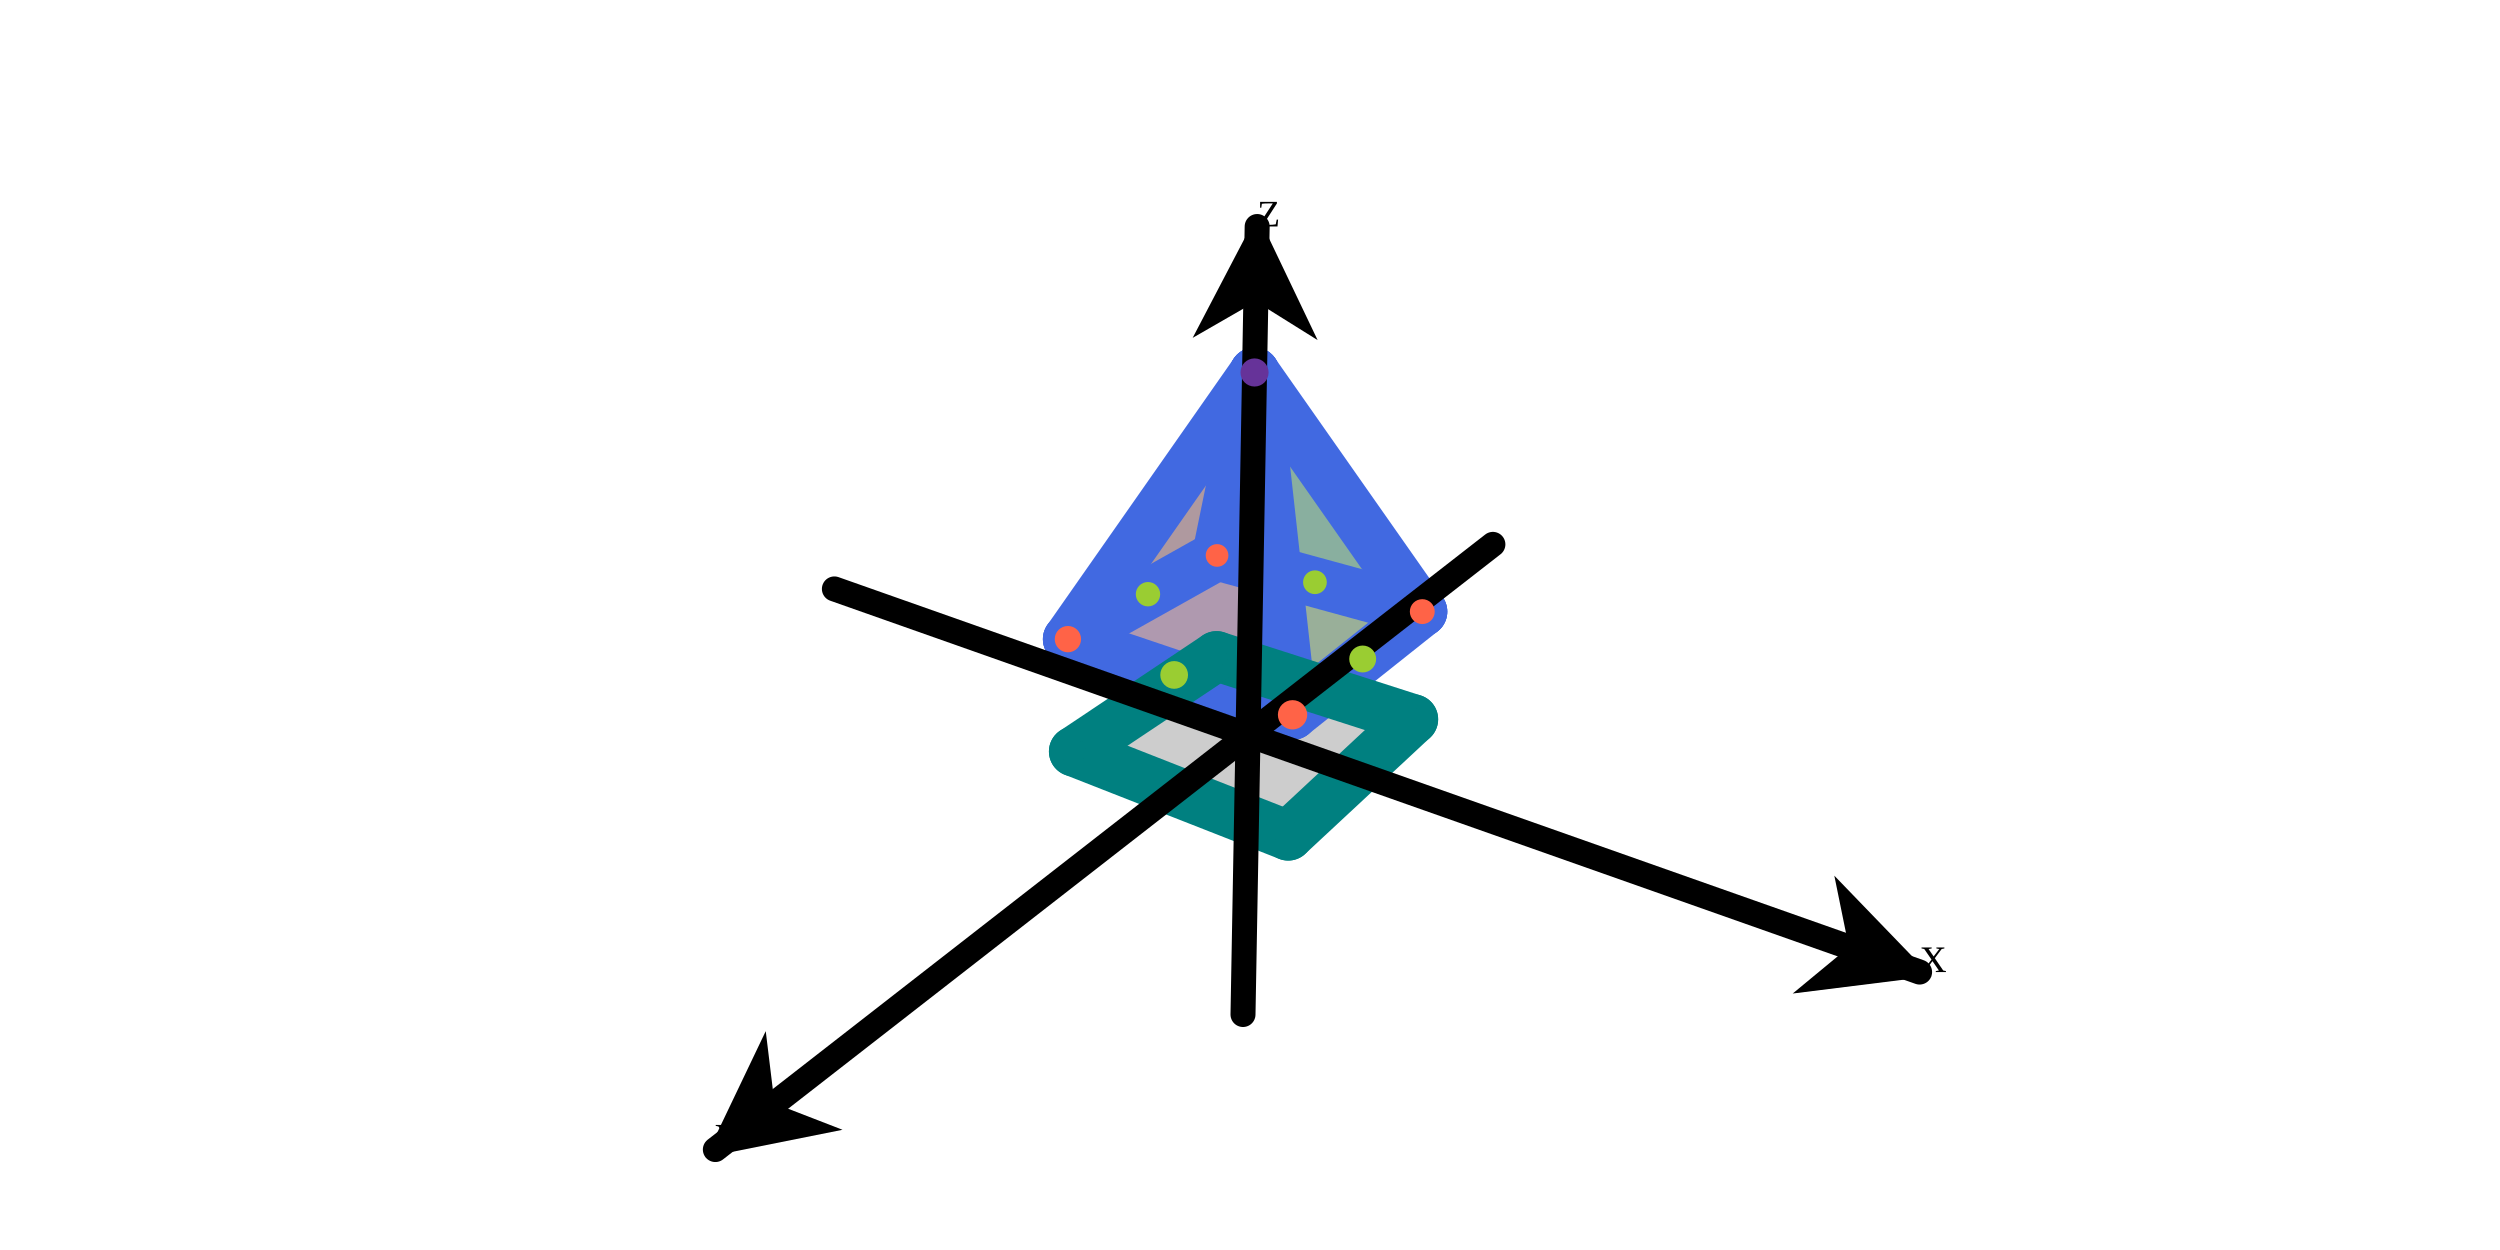
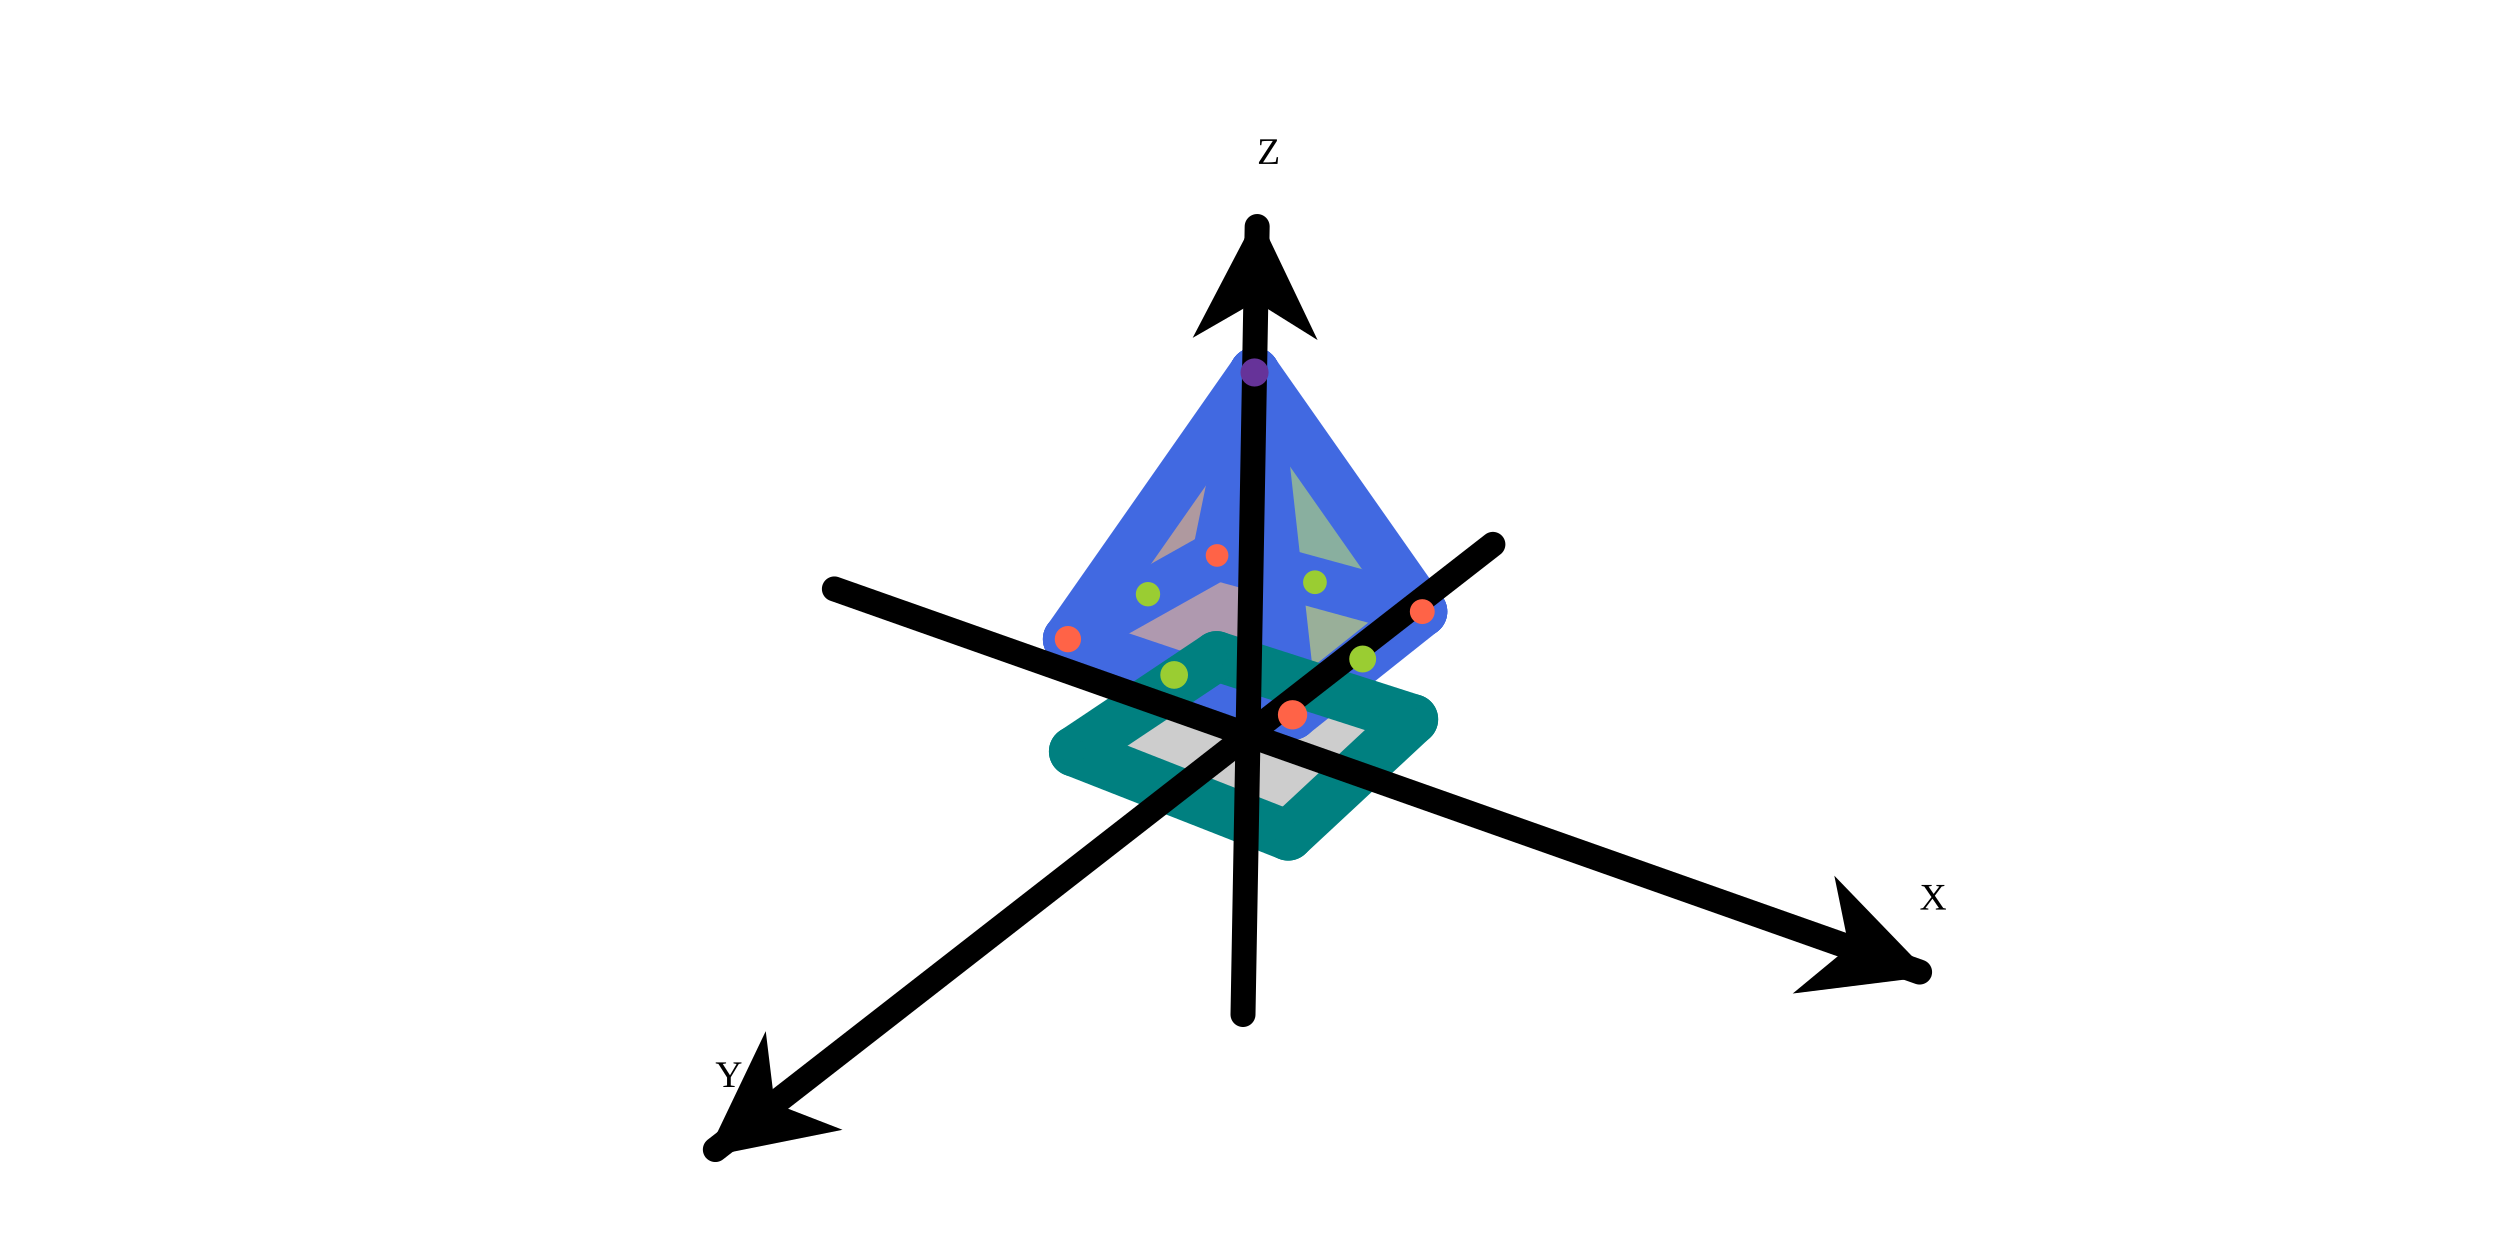
<svg xmlns="http://www.w3.org/2000/svg" viewBox="-100 -100 200 200" width="100" height="50" preserveAspectRatio="xMidYMid slice">
+   <style>
+         text {
+               transform: translate(0, -5px);
+             }
+     </style>
  <polygon fill="#4444" points="3.056 16.845 -14.086 10.118 -2.675 2.493 13.051 7.543" />
  <polygon fill="#5554" points="3.403 7.183 -14.568 1.132 -2.636 -5.564 13.783 -1.071" />
  <polygon fill="#0504" points="3.403 7.183 13.783 -1.071 0.363 -20.202" />
  <polygon fill="#5504" points="-14.568 1.132 -2.636 -5.564 0.363 -20.202" />
  <polygon fill="#0554" points="-2.636 -5.564 13.783 -1.071 0.363 -20.202" />
  <polygon fill="#5054" points="3.403 7.183 -14.568 1.132 0.363 -20.202" />
  <line vector-effect="non-scaling-stroke" stroke-width="2" stroke-linecap="round" stroke="royalblue" r="2" x1="3.403" y1="7.183" x2="0.363" y2="-20.202" />
  <text visibility="hidden" fill="none" opacity="0.5" font-size="1.876" x="1.883" y="-6.509">0</text>
  <line vector-effect="non-scaling-stroke" stroke-width="2" stroke-linecap="round" stroke="royalblue" r="2" x1="-14.568" y1="1.132" x2="0.363" y2="-20.202" />
  <text visibility="hidden" fill="none" opacity="0.5" font-size="1.684" x="-7.103" y="-9.535">1</text>
  <line vector-effect="non-scaling-stroke" stroke-width="2" stroke-linecap="round" stroke="royalblue" r="2" x1="-2.636" y1="-5.564" x2="0.363" y2="-20.202" />
  <text visibility="hidden" fill="none" opacity="0.5" font-size="1.453" x="-1.136" y="-12.883">2</text>
  <line vector-effect="non-scaling-stroke" stroke-width="2" stroke-linecap="round" stroke="royalblue" r="2" x1="13.783" y1="-1.071" x2="0.363" y2="-20.202" />
  <text visibility="hidden" fill="none" opacity="0.5" font-size="1.594" x="7.073" y="-10.636">3</text>
  <line vector-effect="non-scaling-stroke" stroke-width="2" stroke-linecap="round" stroke="royalblue" r="2" x1="3.403" y1="7.183" x2="-14.568" y2="1.132" />
  <text visibility="hidden" fill="none" opacity="0.5" font-size="1.876" x="-5.583" y="4.157">4</text>
  <line vector-effect="non-scaling-stroke" stroke-width="2" stroke-linecap="round" stroke="royalblue" r="2" x1="13.783" y1="-1.071" x2="-2.636" y2="-5.564" />
  <text visibility="hidden" fill="none" opacity="0.5" font-size="1.594" x="5.574" y="-3.317">5</text>
  <line vector-effect="non-scaling-stroke" stroke-width="2" stroke-linecap="round" stroke="royalblue" r="2" x1="-14.568" y1="1.132" x2="-2.636" y2="-5.564" />
  <text visibility="hidden" fill="none" opacity="0.5" font-size="1.684" x="-8.602" y="-2.216">6</text>
  <line vector-effect="non-scaling-stroke" stroke-width="2" stroke-linecap="round" stroke="royalblue" r="2" x1="3.403" y1="7.183" x2="13.783" y2="-1.071" />
  <text visibility="hidden" fill="none" opacity="0.5" font-size="1.876" x="8.593" y="3.056">7</text>
  <line vector-effect="non-scaling-stroke" stroke-width="2" stroke-linecap="round" stroke="teal" r="2" x1="3.056" y1="16.845" x2="-14.086" y2="10.118" />
  <text visibility="hidden" fill="none" opacity="0.5" font-size="1.784" x="-5.515" y="13.481">8</text>
  <line vector-effect="non-scaling-stroke" stroke-width="2" stroke-linecap="round" stroke="teal" r="2" x1="13.051" y1="7.543" x2="-2.675" y2="2.493" />
  <text visibility="hidden" fill="none" opacity="0.5" font-size="1.527" x="5.188" y="5.018">9</text>
  <line vector-effect="non-scaling-stroke" stroke-width="2" stroke-linecap="round" stroke="teal" r="2" x1="-14.086" y1="10.118" x2="-2.675" y2="2.493" />
  <text visibility="hidden" fill="none" opacity="0.5" font-size="1.61" x="-8.381" y="6.305">10</text>
  <line vector-effect="non-scaling-stroke" stroke-width="2" stroke-linecap="round" stroke="teal" r="2" x1="3.056" y1="16.845" x2="13.051" y2="7.543" />
  <text visibility="hidden" fill="none" opacity="0.5" font-size="1.784" x="8.054" y="12.194">11</text>
  <line vector-effect="non-scaling-stroke" stroke-width="1" stroke-linecap="round" stroke="black" marker-end="url('#vector-head')" x1="-33.249" y1="-2.886" x2="53.567" y2="27.764" />
  <text visibility="hidden" fill="none" opacity="0.5" font-size="1.266" x="10.159" y="12.439">12</text>
  <line vector-effect="non-scaling-stroke" stroke-width="1" stroke-linecap="round" stroke="black" marker-end="url('#vector-head')" x1="19.431" y1="-6.45" x2="-42.772" y2="41.964" />
  <text visibility="hidden" fill="none" opacity="0.5" font-size="1.144" x="-11.67" y="17.757">13</text>
  <line vector-effect="non-scaling-stroke" stroke-width="1" stroke-linecap="round" stroke="black" marker-end="url('#vector-head')" x1="-0.56" y1="31.161" x2="0.573" y2="-31.879" />
  <text visibility="hidden" fill="none" opacity="0.5" font-size="1.388" x="0.006" y="-0.359">14</text>
  <circle fill="rebeccapurple" r="1.125" cx="0.363" cy="-20.202" />
  <text visibility="hidden" fill="none" opacity="0.5" font-size="1.8" x="0.363" y="-20.202">0</text>
  <circle fill="tomato" r="1.172" cx="3.403" cy="7.183" />
  <text visibility="hidden" fill="none" opacity="0.5" font-size="1.876" x="3.403" y="7.183">1</text>
  <circle fill="tomato" r="0.996" cx="13.783" cy="-1.071" />
  <text visibility="hidden" fill="none" opacity="0.5" font-size="1.594" x="13.783" y="-1.071">2</text>
  <circle fill="tomato" r="0.908" cx="-2.636" cy="-5.564" />
  <text visibility="hidden" fill="none" opacity="0.5" font-size="1.453" x="-2.636" y="-5.564">3</text>
  <circle fill="tomato" r="1.053" cx="-14.568" cy="1.132" />
  <text visibility="hidden" fill="none" opacity="0.5" font-size="1.684" x="-14.568" y="1.132">4</text>
  <circle fill="yellowgreen" r="1.077" cx="9.015" cy="2.72" />
  <text visibility="hidden" fill="none" opacity="0.5" font-size="1.723" x="9.015" y="2.72">5</text>
  <circle fill="yellowgreen" r="0.975" cx="-8.162" cy="-2.463" />
  <text visibility="hidden" fill="none" opacity="0.5" font-size="1.56" x="-8.162" y="-2.463">6</text>
  <circle fill="yellowgreen" r="0.95" cx="5.195" cy="-3.421" />
  <text visibility="hidden" fill="none" opacity="0.5" font-size="1.52" x="5.195" y="-3.421">7</text>
  <circle fill="yellowgreen" r="1.109" cx="-6.067" cy="3.995" />
  <text visibility="hidden" fill="none" opacity="0.5" font-size="1.775" x="-6.067" y="3.995">8</text>
  <circle fill="teal" r="1.115" cx="3.056" cy="16.845" />
  <text visibility="hidden" fill="none" opacity="0.5" font-size="1.784" x="3.056" y="16.845">9</text>
  <circle fill="teal" r="0.954" cx="13.051" cy="7.543" />
  <text visibility="hidden" fill="none" opacity="0.5" font-size="1.527" x="13.051" y="7.543">10</text>
  <circle fill="teal" r="0.873" cx="-2.675" cy="2.493" />
  <text visibility="hidden" fill="none" opacity="0.5" font-size="1.397" x="-2.675" y="2.493">11</text>
  <circle fill="teal" r="1.006" cx="-14.086" cy="10.118" />
  <text visibility="hidden" fill="none" opacity="0.5" font-size="1.61" x="-14.086" y="10.118">12</text>
  <text fill="black" font-size="3" x="53.567" y="27.764">X</text>
  <text fill="black" font-size="3" x="-42.772" y="41.964">Y</text>
  <text fill="black" font-size="3" x="0.573" y="-31.879">Z</text>
  <defs>
    <marker id="vector-head" viewBox="0 0 10 10" refX="9" refY="5" markerWidth="10" markerHeight="10" fill="context-stroke" orient="auto-start-reverse">
      <path d="M 10 5 l -10 5 l 3 -5 l -3 -5 z" />
    </marker>
  </defs>
</svg>
